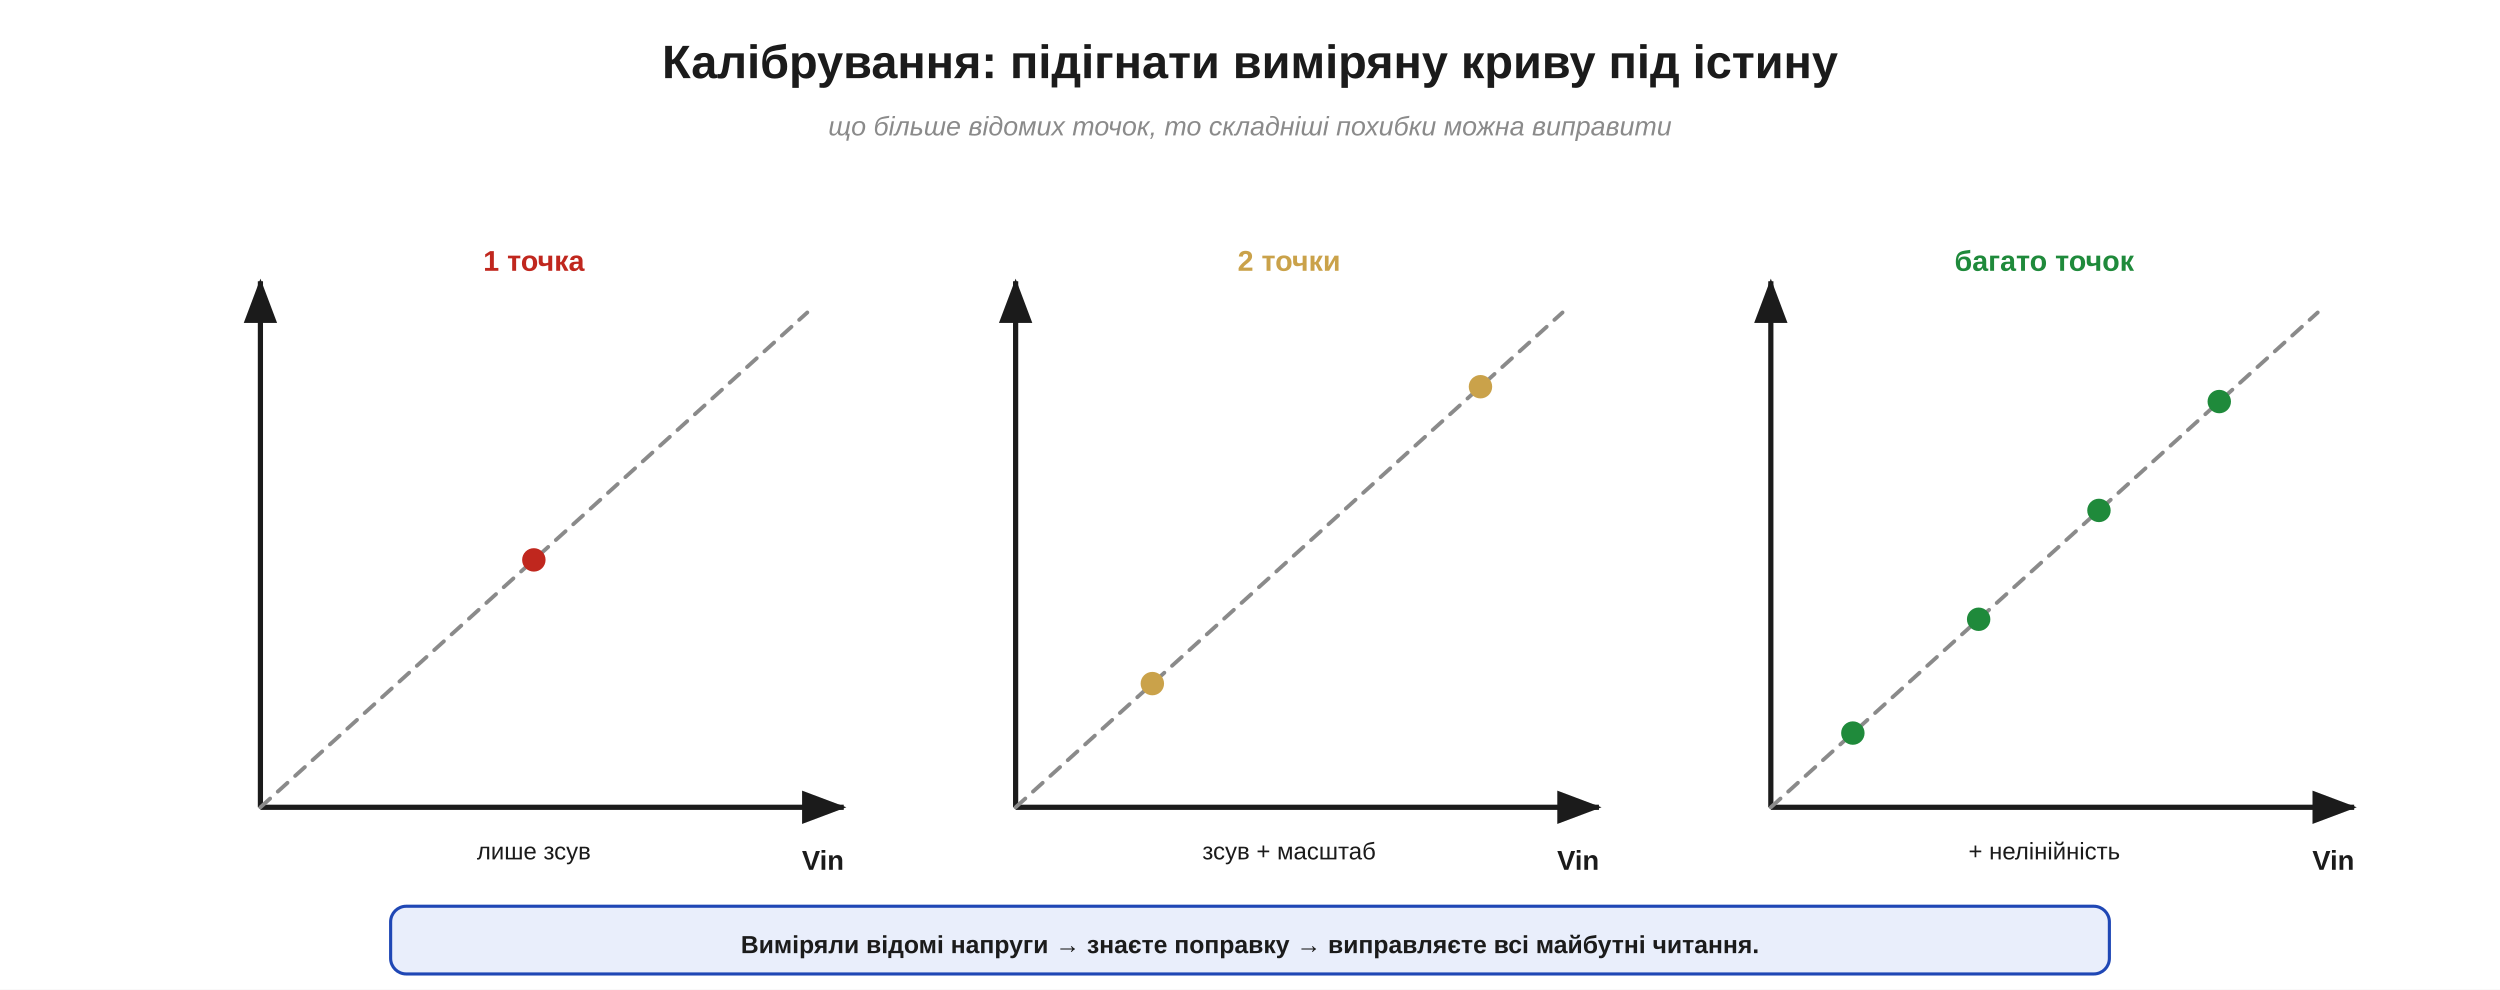
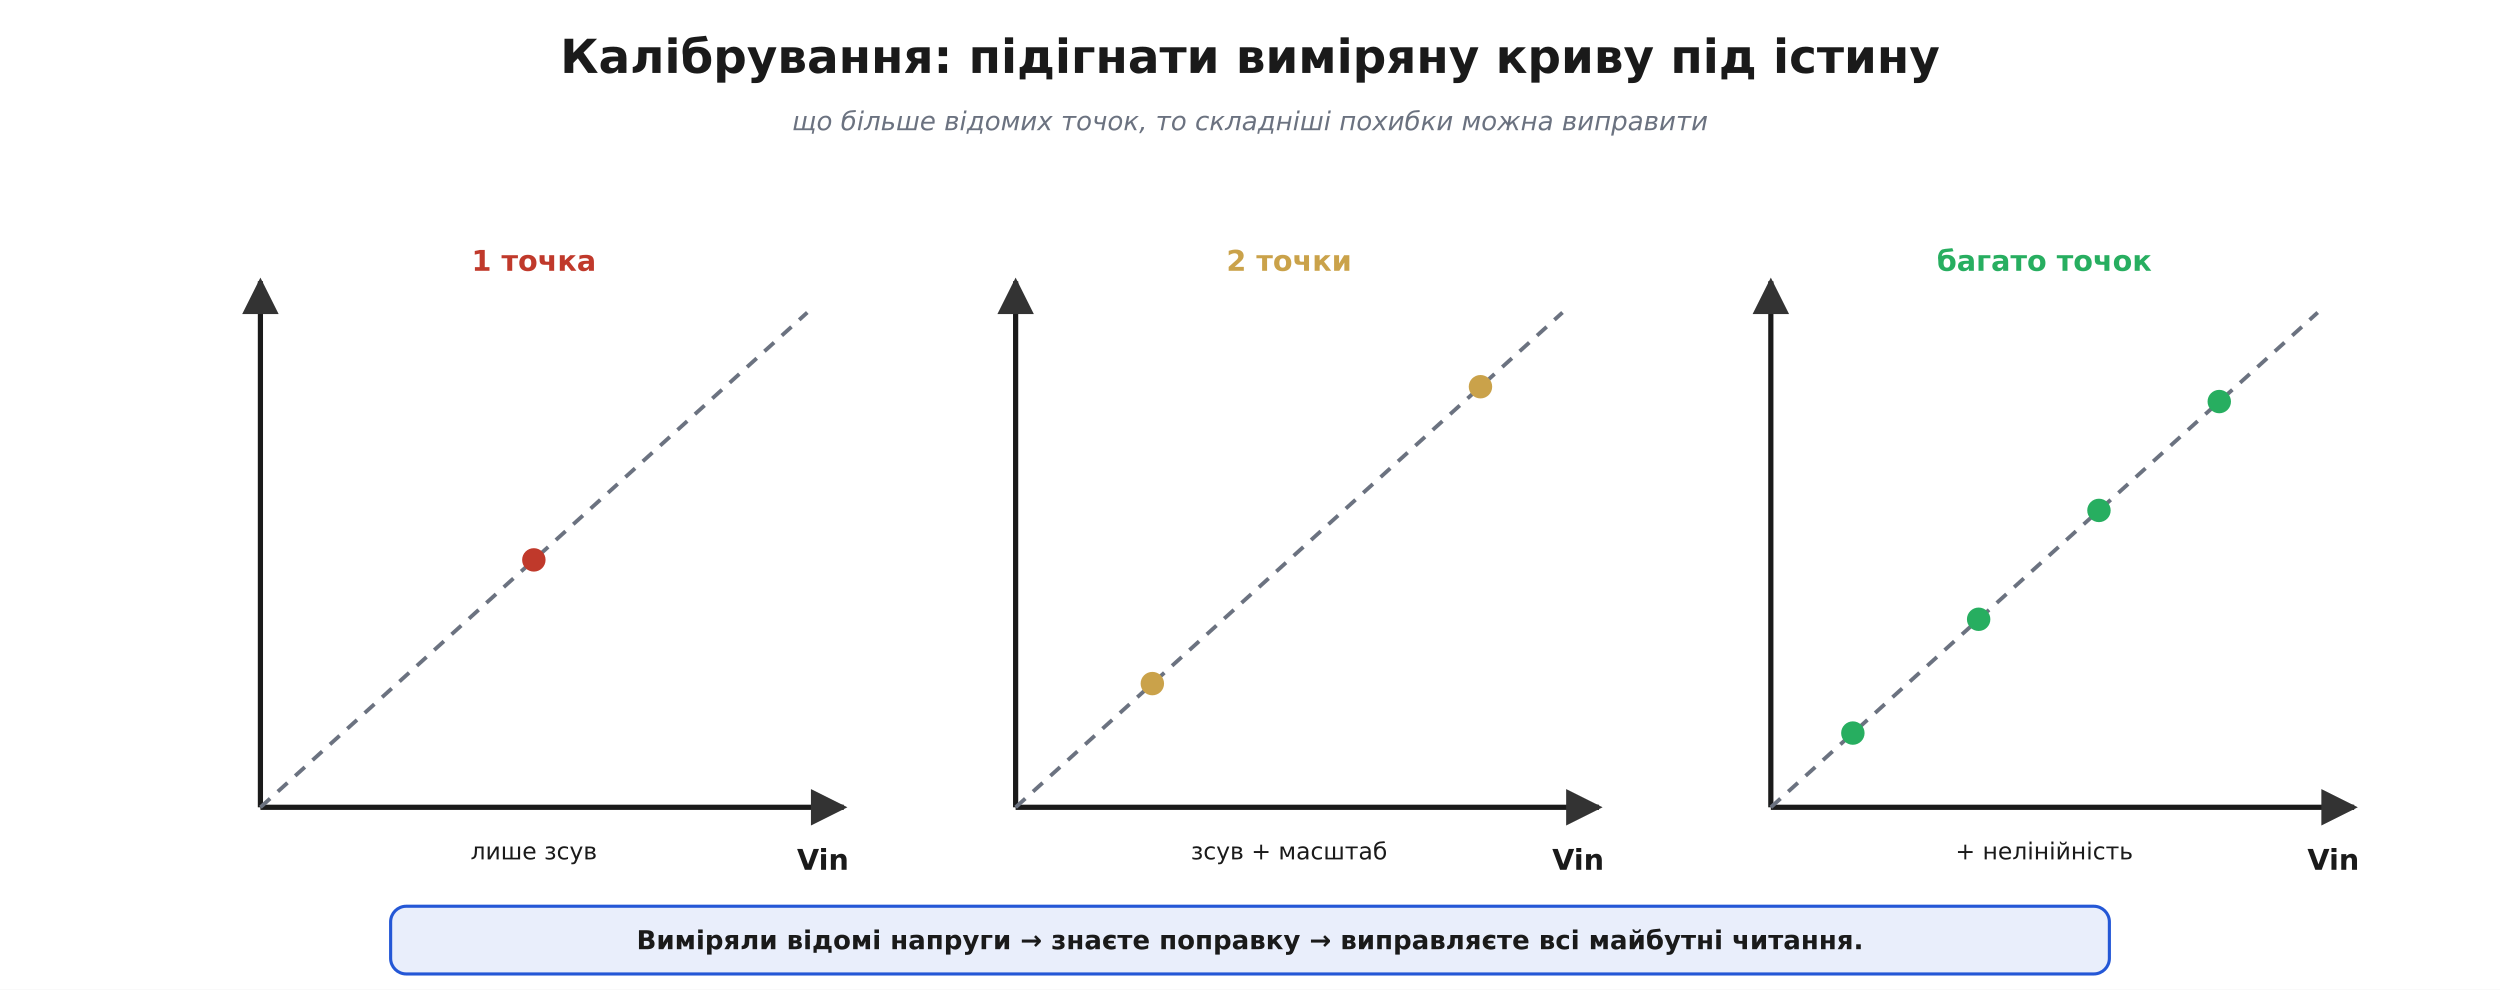
- <svg xmlns="http://www.w3.org/2000/svg" width="960" height="380" viewBox="0 0 960 380">
+ <svg xmlns="http://www.w3.org/2000/svg" viewBox="0 0 960 380" font-family="'Segoe UI', 'DejaVu Sans', Arial, sans-serif">
  <rect width="960" height="380" fill="#ffffff" />
  <defs>
-     <marker id="aInk" markerWidth="11" markerHeight="11" refX="8" refY="3.2" orient="auto" markerUnits="strokeWidth">
-       <path d="M0,0 L8.5,3.2 L0,6.4 Z" fill="#1b1b1b" />
-     </marker>
-     <marker id="aRed" markerWidth="11" markerHeight="11" refX="8" refY="3.2" orient="auto" markerUnits="strokeWidth">
-       <path d="M0,0 L8.5,3.2 L0,6.4 Z" fill="#c0271e" />
-     </marker>
-     <marker id="aBlue" markerWidth="11" markerHeight="11" refX="8" refY="3.2" orient="auto" markerUnits="strokeWidth">
-       <path d="M0,0 L8.5,3.2 L0,6.4 Z" fill="#1f47b5" />
-     </marker>
-     <marker id="aGreen" markerWidth="11" markerHeight="11" refX="8" refY="3.2" orient="auto" markerUnits="strokeWidth">
-       <path d="M0,0 L8.5,3.2 L0,6.4 Z" fill="#1f8a3b" />
-     </marker>
-     <marker id="aGrey" markerWidth="11" markerHeight="11" refX="8" refY="3.2" orient="auto" markerUnits="strokeWidth">
-       <path d="M0,0 L8.5,3.2 L0,6.4 Z" fill="#8a8a8a" />
+     <marker id="arrow" viewBox="0 0 10 10" refX="9" refY="5" markerWidth="7" markerHeight="7" orient="auto-start-reverse">
+       <path d="M0 0 L10 5 L0 10 z" fill="#333333" />
    </marker>
  </defs>
-   <text x="480.0" y="30.0" font-family="Segoe UI, Arial, Helvetica, sans-serif" font-size="18" fill="#1b1b1b" text-anchor="middle" font-weight="bold" font-style="normal">Калібрування: підігнати виміряну криву під істину</text>
-   <text x="480.0" y="52.0" font-family="Segoe UI, Arial, Helvetica, sans-serif" font-size="10.3" fill="#8a8a8a" text-anchor="middle" font-weight="normal" font-style="italic">що більше відомих точок, то складніші похибки можна виправити</text>
-   <line x1="100.0" y1="310.0" x2="100.0" y2="108.0" stroke="#1b1b1b" stroke-width="2" marker-end="url(#aInk)" />
-   <line x1="100.0" y1="310.0" x2="324.0" y2="310.0" stroke="#1b1b1b" stroke-width="2" marker-end="url(#aInk)" />
-   <text x="90.0" y="118.0" font-family="Segoe UI, Arial, Helvetica, sans-serif" font-size="10.5" fill="#1b1b1b" text-anchor="end" font-weight="bold" font-style="normal" />
-   <text x="316.0" y="334.0" font-family="Segoe UI, Arial, Helvetica, sans-serif" font-size="10.5" fill="#1b1b1b" text-anchor="middle" font-weight="bold" font-style="normal">Vin</text>
-   <polyline points="100.0,310.0 310.0,120.0" fill="none" stroke="#8a8a8a" stroke-width="1.5" stroke-dasharray="5,4" stroke-linejoin="round" stroke-linecap="round" />
-   <circle cx="205.0" cy="215.0" r="4.5" fill="#c0271e" stroke="#c0271e" stroke-width="0" />
-   <text x="205.0" y="104.0" font-family="Segoe UI, Arial, Helvetica, sans-serif" font-size="11" fill="#c0271e" text-anchor="middle" font-weight="bold" font-style="normal">1 точка</text>
-   <text x="205.0" y="330.0" font-family="Segoe UI, Arial, Helvetica, sans-serif" font-size="9.2" fill="#1b1b1b" text-anchor="middle" font-weight="normal" font-style="normal">лише зсув</text>
-   <line x1="390.0" y1="310.0" x2="390.0" y2="108.0" stroke="#1b1b1b" stroke-width="2" marker-end="url(#aInk)" />
-   <line x1="390.0" y1="310.0" x2="614.0" y2="310.0" stroke="#1b1b1b" stroke-width="2" marker-end="url(#aInk)" />
-   <text x="380.0" y="118.0" font-family="Segoe UI, Arial, Helvetica, sans-serif" font-size="10.5" fill="#1b1b1b" text-anchor="end" font-weight="bold" font-style="normal" />
-   <text x="606.0" y="334.0" font-family="Segoe UI, Arial, Helvetica, sans-serif" font-size="10.5" fill="#1b1b1b" text-anchor="middle" font-weight="bold" font-style="normal">Vin</text>
-   <polyline points="390.0,310.0 600.0,120.0" fill="none" stroke="#8a8a8a" stroke-width="1.5" stroke-dasharray="5,4" stroke-linejoin="round" stroke-linecap="round" />
-   <circle cx="442.5" cy="262.5" r="4.5" fill="#caa24a" stroke="#caa24a" stroke-width="0" />
-   <circle cx="568.5" cy="148.5" r="4.5" fill="#caa24a" stroke="#caa24a" stroke-width="0" />
-   <text x="495.0" y="104.0" font-family="Segoe UI, Arial, Helvetica, sans-serif" font-size="11" fill="#caa24a" text-anchor="middle" font-weight="bold" font-style="normal">2 точки</text>
-   <text x="495.0" y="330.0" font-family="Segoe UI, Arial, Helvetica, sans-serif" font-size="9.2" fill="#1b1b1b" text-anchor="middle" font-weight="normal" font-style="normal">зсув + масштаб</text>
-   <line x1="680.0" y1="310.0" x2="680.0" y2="108.0" stroke="#1b1b1b" stroke-width="2" marker-end="url(#aInk)" />
-   <line x1="680.0" y1="310.0" x2="904.0" y2="310.0" stroke="#1b1b1b" stroke-width="2" marker-end="url(#aInk)" />
-   <text x="670.0" y="118.0" font-family="Segoe UI, Arial, Helvetica, sans-serif" font-size="10.5" fill="#1b1b1b" text-anchor="end" font-weight="bold" font-style="normal" />
-   <text x="896.0" y="334.0" font-family="Segoe UI, Arial, Helvetica, sans-serif" font-size="10.5" fill="#1b1b1b" text-anchor="middle" font-weight="bold" font-style="normal">Vin</text>
-   <polyline points="680.0,310.0 890.0,120.0" fill="none" stroke="#8a8a8a" stroke-width="1.5" stroke-dasharray="5,4" stroke-linejoin="round" stroke-linecap="round" />
-   <circle cx="711.5" cy="281.5" r="4.5" fill="#1f8a3b" stroke="#1f8a3b" stroke-width="0" />
-   <circle cx="759.8" cy="237.8" r="4.5" fill="#1f8a3b" stroke="#1f8a3b" stroke-width="0" />
-   <circle cx="806.0" cy="196.0" r="4.5" fill="#1f8a3b" stroke="#1f8a3b" stroke-width="0" />
-   <circle cx="852.2" cy="154.2" r="4.5" fill="#1f8a3b" stroke="#1f8a3b" stroke-width="0" />
-   <text x="785.0" y="104.0" font-family="Segoe UI, Arial, Helvetica, sans-serif" font-size="11" fill="#1f8a3b" text-anchor="middle" font-weight="bold" font-style="normal">багато точок</text>
-   <text x="785.0" y="330.0" font-family="Segoe UI, Arial, Helvetica, sans-serif" font-size="9.2" fill="#1b1b1b" text-anchor="middle" font-weight="normal" font-style="normal">+ нелінійність</text>
-   <rect x="150.0" y="348.0" width="660.0" height="26.0" rx="6" fill="#e9eefb" stroke="#1f47b5" stroke-width="1.2" />
-   <text x="480.0" y="366.0" font-family="Segoe UI, Arial, Helvetica, sans-serif" font-size="9.5" fill="#1b1b1b" text-anchor="middle" font-weight="bold" font-style="normal">Виміряли відомі напруги → знаєте поправку → виправляєте всі майбутні читання.</text>
+   <text x="480.0" y="28.0" font-family="'Segoe UI', 'DejaVu Sans', Arial, sans-serif" font-size="18" fill="#1a1a1a" text-anchor="middle" font-weight="700">Калібрування: підігнати виміряну криву під істину</text>
+   <text x="480.0" y="50.0" font-family="'Segoe UI', 'DejaVu Sans', Arial, sans-serif" font-size="10" fill="#6b7280" text-anchor="middle" font-style="italic">що більше відомих точок, то складніші похибки можна виправити</text>
+   <line x1="100.0" y1="310.0" x2="100.0" y2="108.0" stroke="#1a1a1a" stroke-width="2.0" marker-end="url(#arrow)" />
+   <line x1="100.0" y1="310.0" x2="324.0" y2="310.0" stroke="#1a1a1a" stroke-width="2.0" marker-end="url(#arrow)" />
+   <text x="316.0" y="334.0" font-family="'Segoe UI', 'DejaVu Sans', Arial, sans-serif" font-size="11" fill="#1a1a1a" text-anchor="middle" font-weight="700">Vin</text>
+   <line x1="100.0" y1="310.0" x2="310.0" y2="120.0" stroke="#6b7280" stroke-width="1.5" stroke-dasharray="5 4" />
+   <circle cx="205.0" cy="215.0" r="4.5" fill="#c0392b" stroke="#c0392b" stroke-width="0.0" />
+   <text x="205.0" y="104.0" font-family="'Segoe UI', 'DejaVu Sans', Arial, sans-serif" font-size="11" fill="#c0392b" text-anchor="middle" font-weight="700">1 точка</text>
+   <text x="205.0" y="330.0" font-family="'Segoe UI', 'DejaVu Sans', Arial, sans-serif" font-size="9" fill="#1a1a1a" text-anchor="middle">лише зсув</text>
+   <line x1="390.0" y1="310.0" x2="390.0" y2="108.0" stroke="#1a1a1a" stroke-width="2.0" marker-end="url(#arrow)" />
+   <line x1="390.0" y1="310.0" x2="614.0" y2="310.0" stroke="#1a1a1a" stroke-width="2.0" marker-end="url(#arrow)" />
+   <text x="606.0" y="334.0" font-family="'Segoe UI', 'DejaVu Sans', Arial, sans-serif" font-size="11" fill="#1a1a1a" text-anchor="middle" font-weight="700">Vin</text>
+   <line x1="390.0" y1="310.0" x2="600.0" y2="120.0" stroke="#6b7280" stroke-width="1.5" stroke-dasharray="5 4" />
+   <circle cx="442.5" cy="262.5" r="4.5" fill="#caa24a" stroke="#caa24a" stroke-width="0.0" />
+   <circle cx="568.5" cy="148.5" r="4.5" fill="#caa24a" stroke="#caa24a" stroke-width="0.0" />
+   <text x="495.0" y="104.0" font-family="'Segoe UI', 'DejaVu Sans', Arial, sans-serif" font-size="11" fill="#caa24a" text-anchor="middle" font-weight="700">2 точки</text>
+   <text x="495.0" y="330.0" font-family="'Segoe UI', 'DejaVu Sans', Arial, sans-serif" font-size="9" fill="#1a1a1a" text-anchor="middle">зсув + масштаб</text>
+   <line x1="680.0" y1="310.0" x2="680.0" y2="108.0" stroke="#1a1a1a" stroke-width="2.0" marker-end="url(#arrow)" />
+   <line x1="680.0" y1="310.0" x2="904.0" y2="310.0" stroke="#1a1a1a" stroke-width="2.0" marker-end="url(#arrow)" />
+   <text x="896.0" y="334.0" font-family="'Segoe UI', 'DejaVu Sans', Arial, sans-serif" font-size="11" fill="#1a1a1a" text-anchor="middle" font-weight="700">Vin</text>
+   <line x1="680.0" y1="310.0" x2="890.0" y2="120.0" stroke="#6b7280" stroke-width="1.5" stroke-dasharray="5 4" />
+   <circle cx="711.5" cy="281.5" r="4.5" fill="#27ae60" stroke="#27ae60" stroke-width="0.0" />
+   <circle cx="759.8" cy="237.8" r="4.5" fill="#27ae60" stroke="#27ae60" stroke-width="0.0" />
+   <circle cx="806.0" cy="196.0" r="4.5" fill="#27ae60" stroke="#27ae60" stroke-width="0.0" />
+   <circle cx="852.2" cy="154.2" r="4.5" fill="#27ae60" stroke="#27ae60" stroke-width="0.0" />
+   <text x="785.0" y="104.0" font-family="'Segoe UI', 'DejaVu Sans', Arial, sans-serif" font-size="11" fill="#27ae60" text-anchor="middle" font-weight="700">багато точок</text>
+   <text x="785.0" y="330.0" font-family="'Segoe UI', 'DejaVu Sans', Arial, sans-serif" font-size="9" fill="#1a1a1a" text-anchor="middle">+ нелінійність</text>
+   <rect x="150.0" y="348.0" width="660.0" height="26.0" rx="6" fill="#e9eefb" stroke="#2457d6" stroke-width="1.2" />
+   <text x="480.0" y="364.5" font-family="'Segoe UI', 'DejaVu Sans', Arial, sans-serif" font-size="10" fill="#1a1a1a" text-anchor="middle" font-weight="700">
+     <tspan x="480.0" dy="0.0">Виміряли відомі напруги → знаєте поправку → виправляєте всі майбутні читання.</tspan>
+   </text>
</svg>
